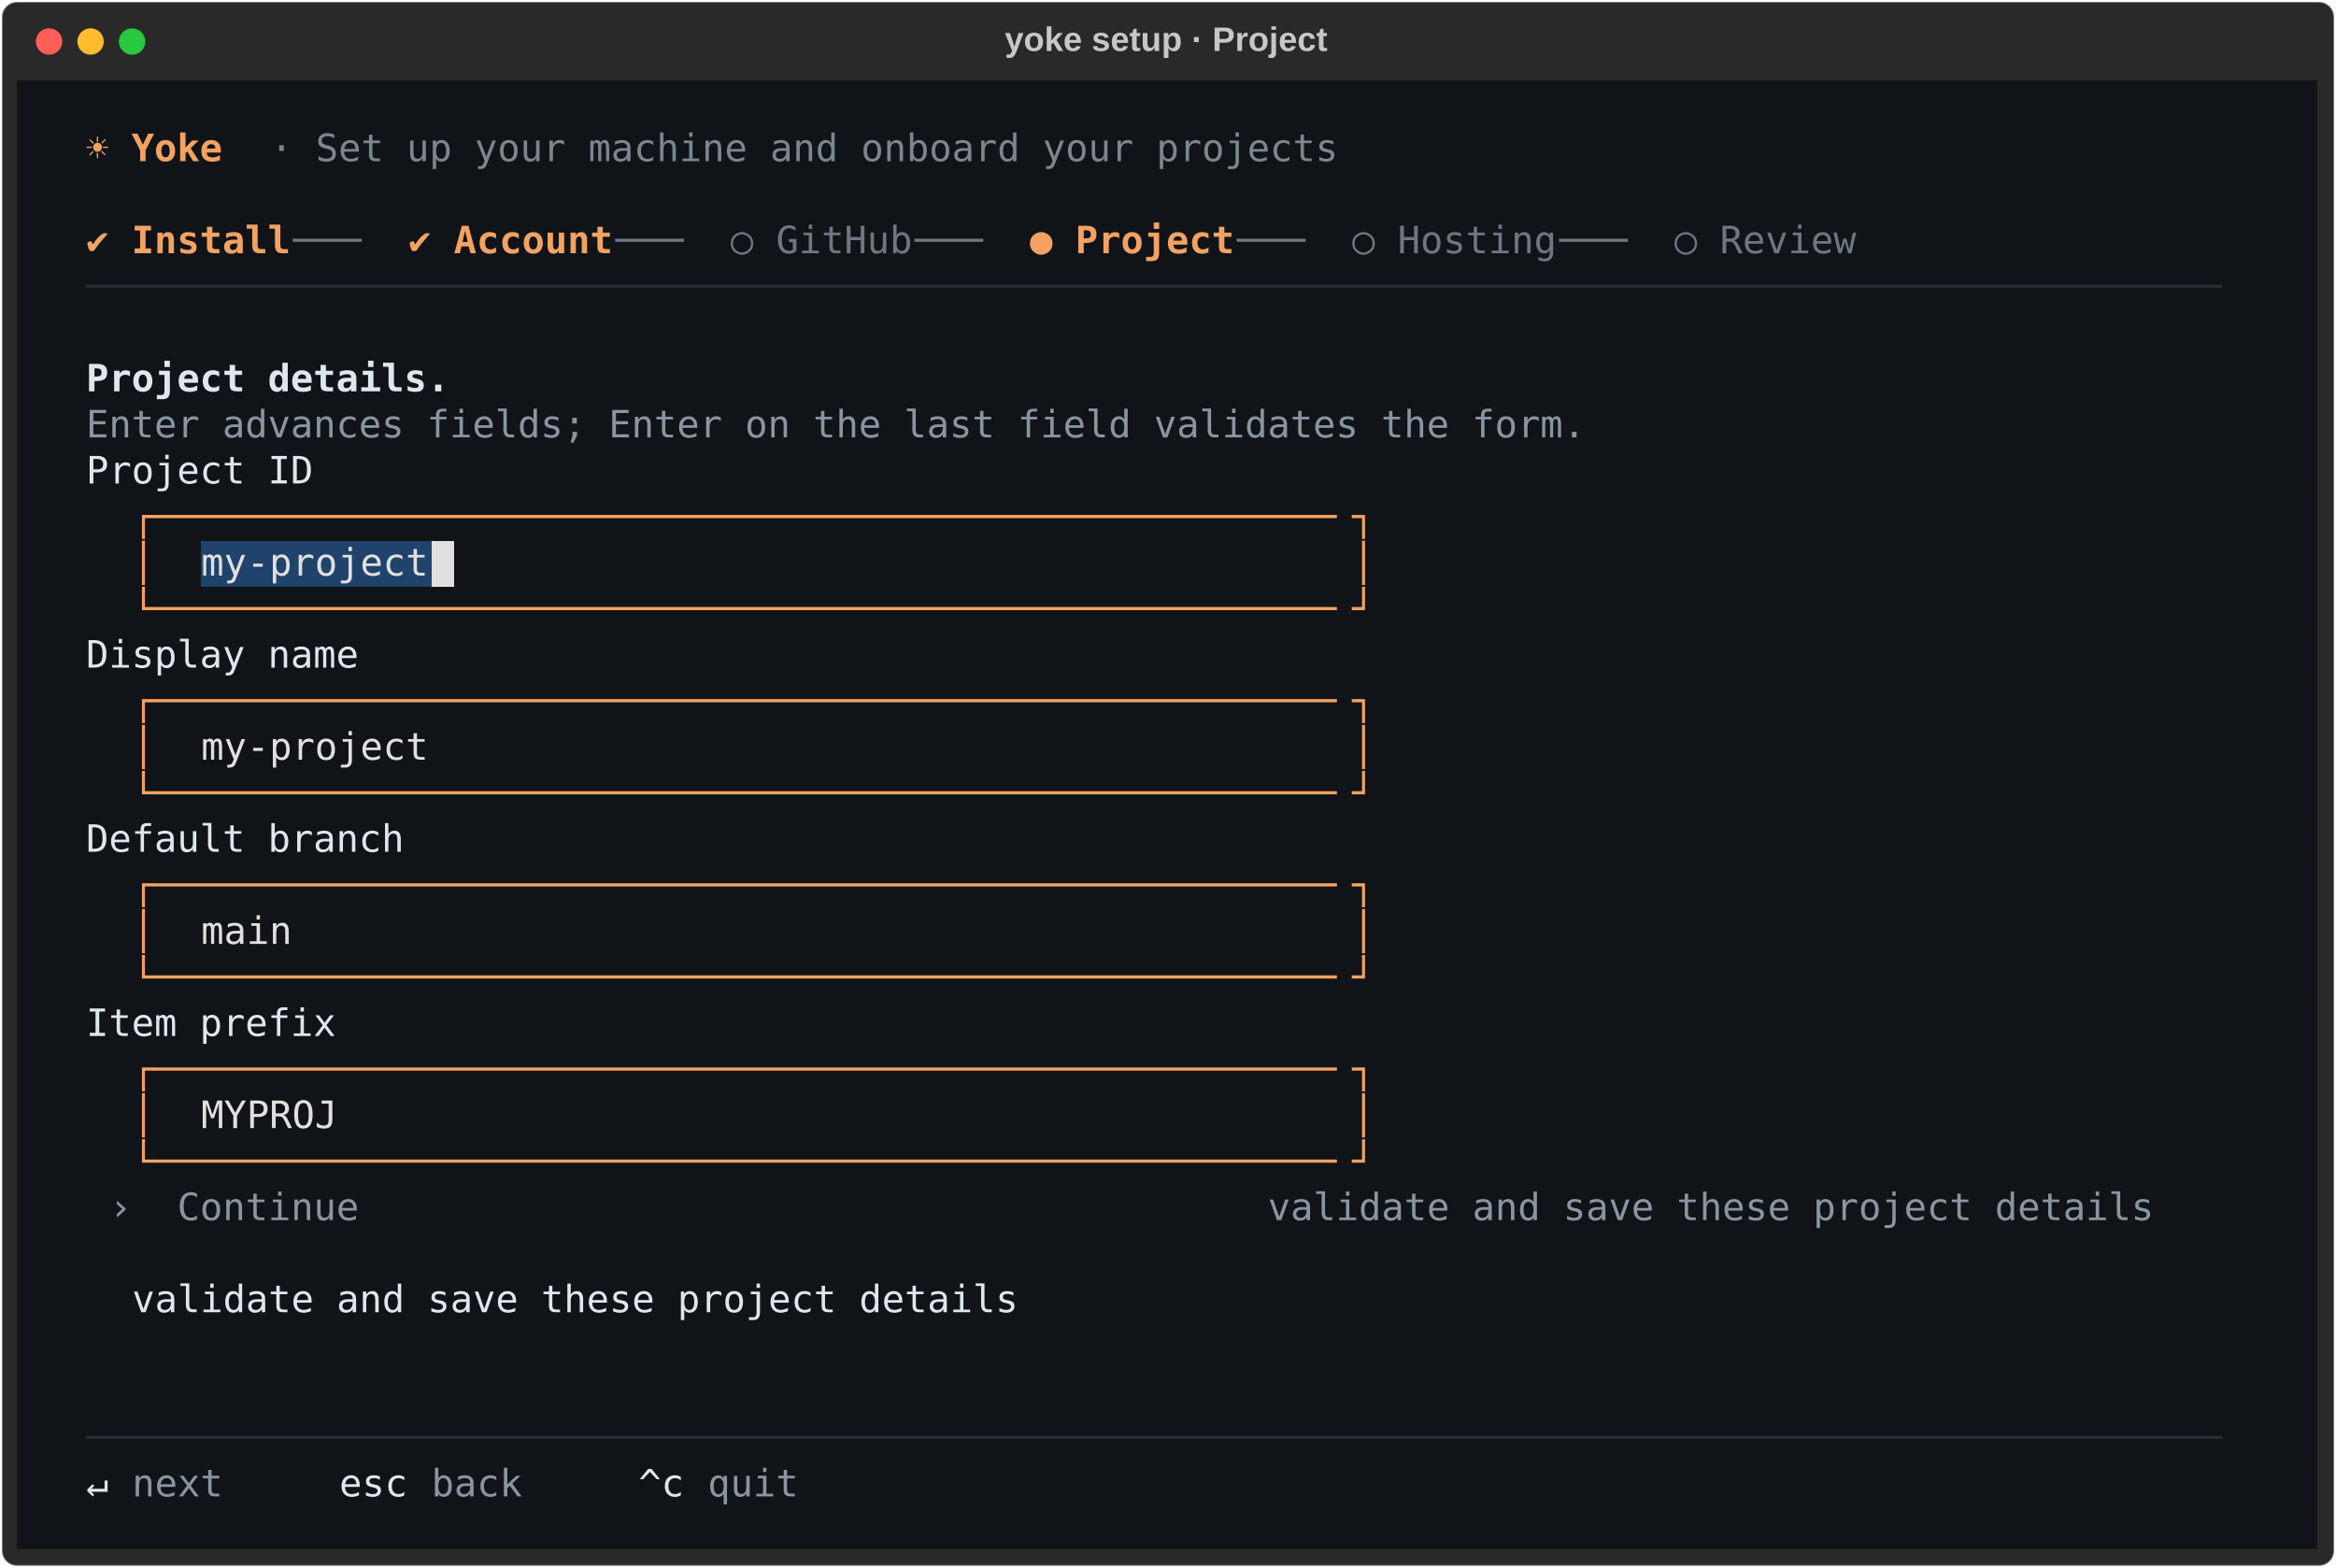
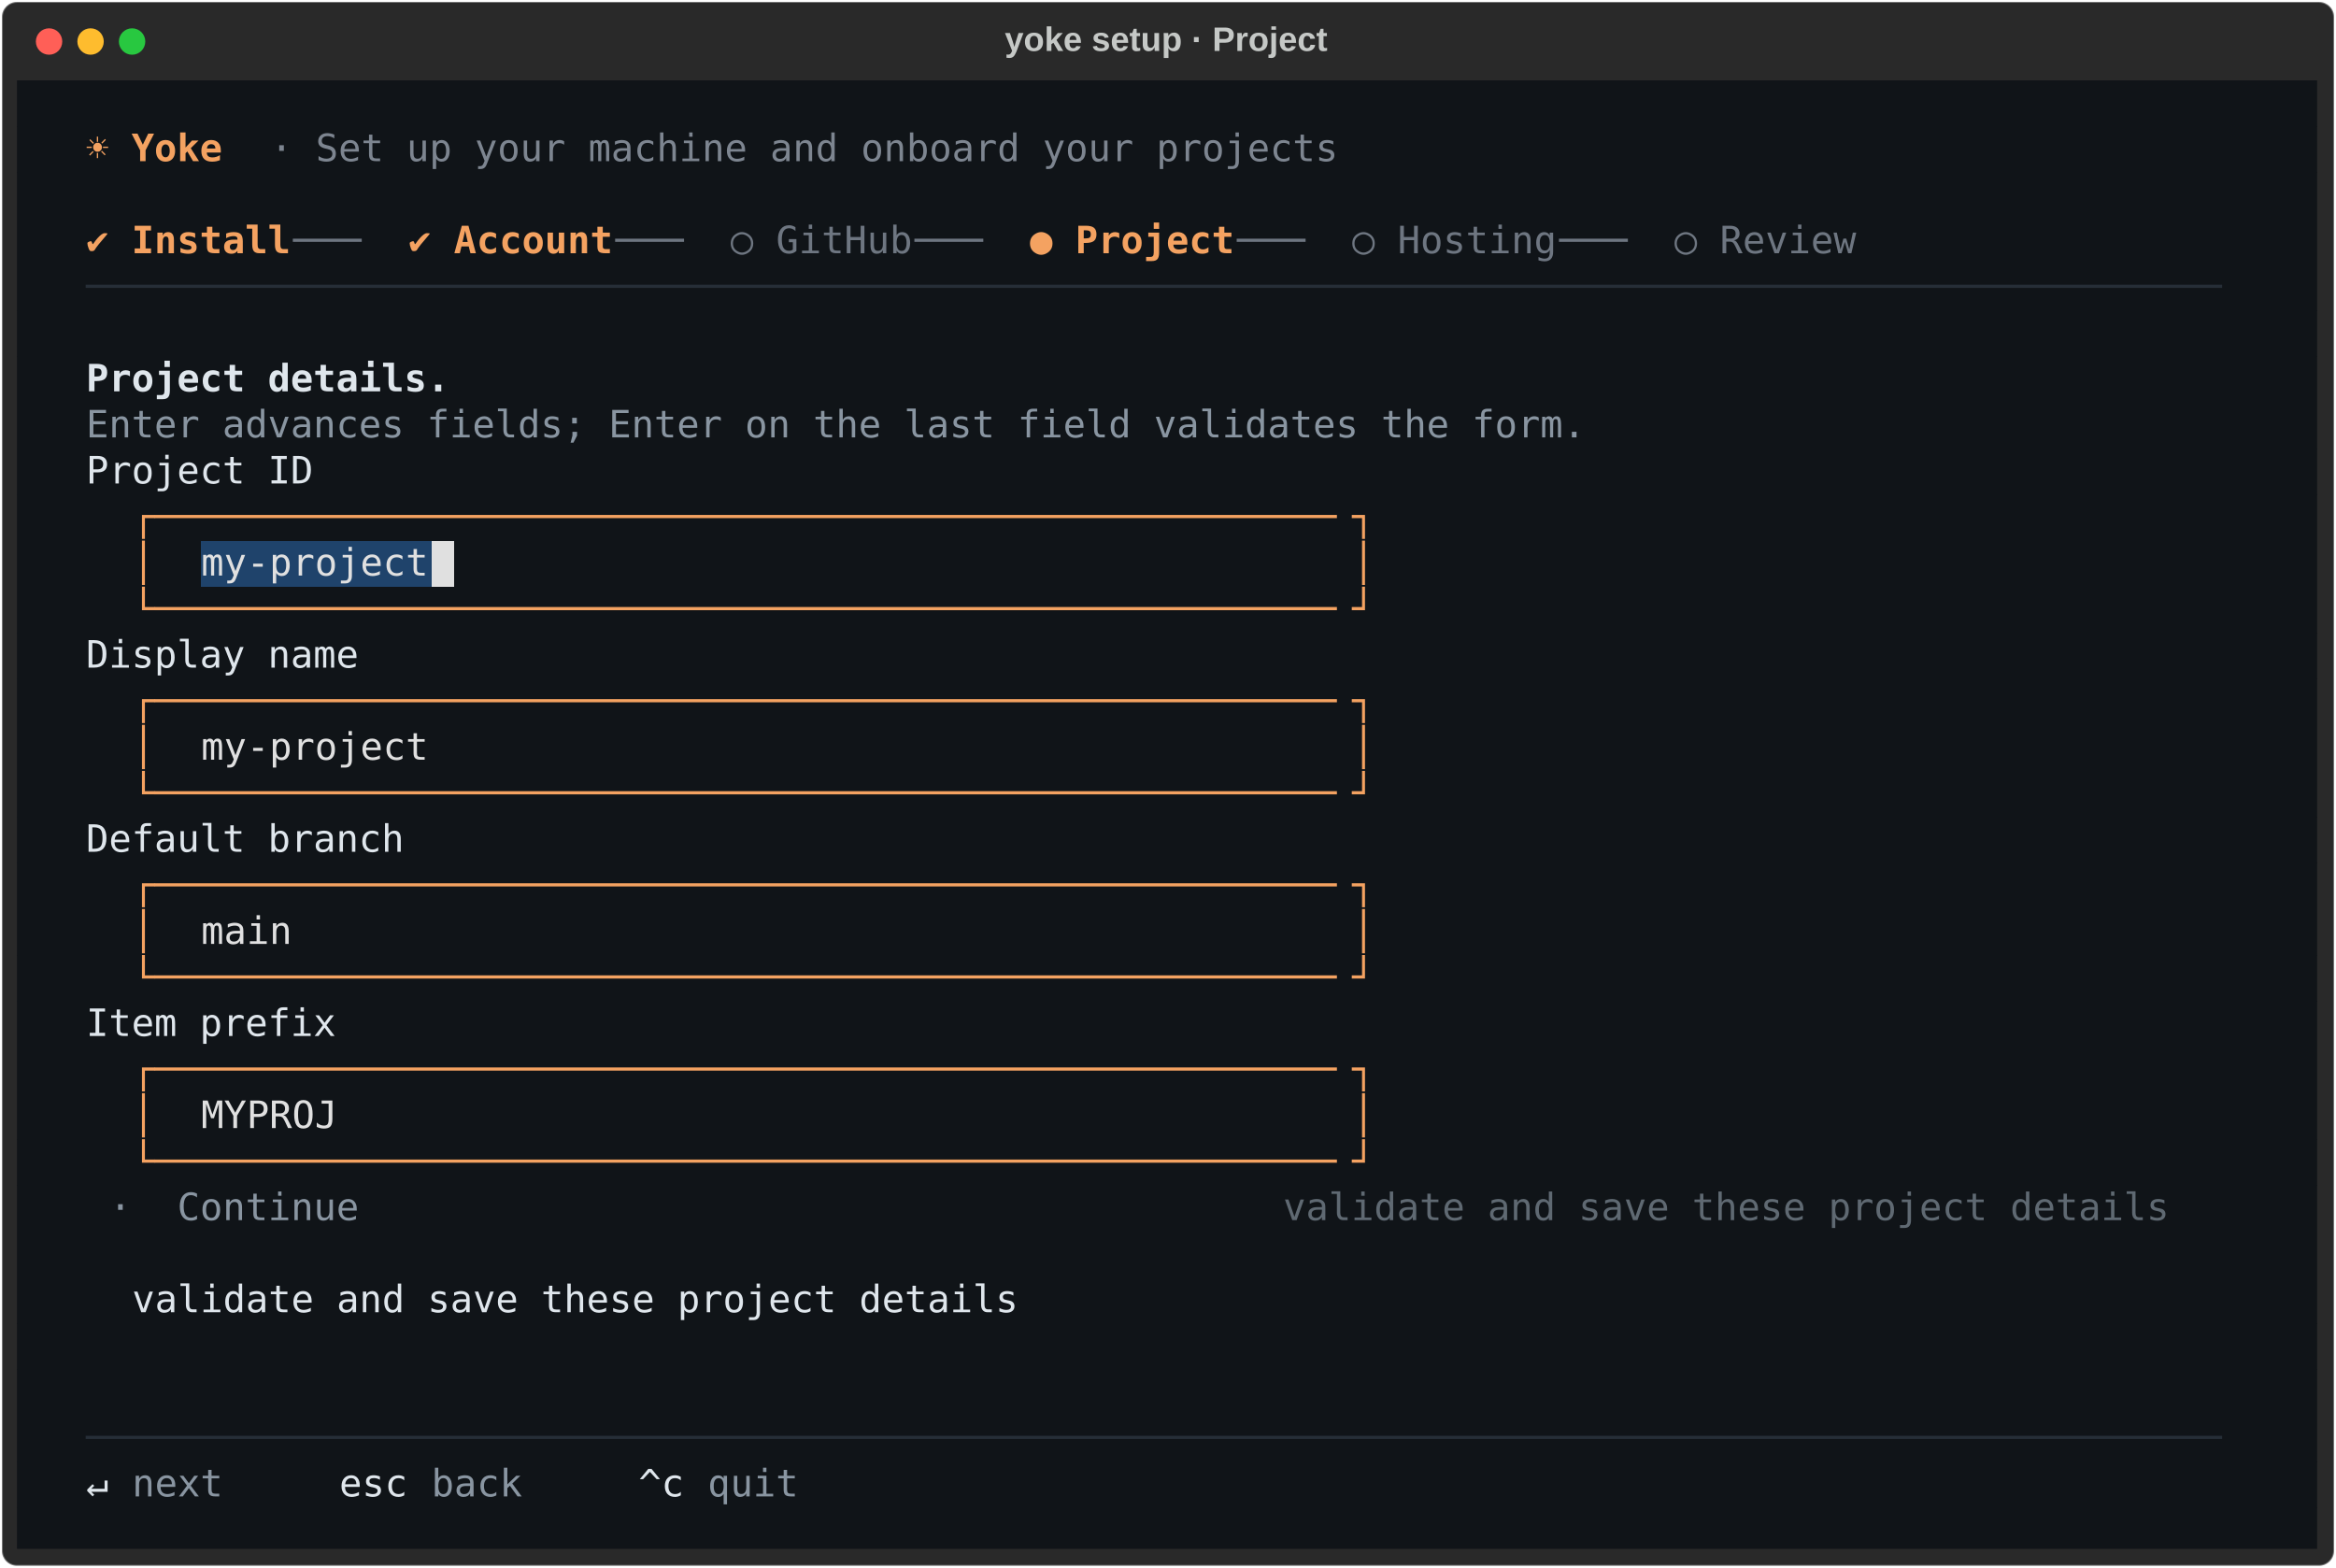
<svg xmlns="http://www.w3.org/2000/svg" class="rich-terminal" viewBox="0 0 1238 830.8">
  <style>

    @font-face {
        font-family: "Fira Code";
        src: local("FiraCode-Regular"),
                url("https://cdnjs.cloudflare.com/ajax/libs/firacode/{{VERSION}}/woff2/FiraCode-Regular.woff2") format("woff2"),
                url("https://cdnjs.cloudflare.com/ajax/libs/firacode/{{VERSION}}/woff/FiraCode-Regular.woff") format("woff");
        font-style: normal;
        font-weight: 400;
    }
    @font-face {
        font-family: "Fira Code";
        src: local("FiraCode-Bold"),
                url("https://cdnjs.cloudflare.com/ajax/libs/firacode/{{VERSION}}/woff2/FiraCode-Bold.woff2") format("woff2"),
                url("https://cdnjs.cloudflare.com/ajax/libs/firacode/{{VERSION}}/woff/FiraCode-Bold.woff") format("woff");
        font-style: bold;
        font-weight: 700;
    }

    .terminal-YOKE-matrix {
        font-family: Fira Code, monospace;
        font-size: 20px;
        line-height: 24.4px;
        font-variant-east-asian: full-width;
    }

    .terminal-YOKE-title {
        font-size: 18px;
        font-weight: bold;
        font-family: arial;
    }

.terminal-YOKE-r2 { fill: #f4a261;font-weight: bold }
.terminal-YOKE-r3 { fill: #dfe6ec }
.terminal-YOKE-r4 { fill: #7d8590 }
.terminal-YOKE-r5 { fill: #6e7681 }
.terminal-YOKE-r6 { fill: #262e37 }
.terminal-YOKE-r7 { fill: #dfe6ec;font-weight: bold }
.terminal-YOKE-r8 { fill: #8995a1 }
.terminal-YOKE-r9 { fill: #f4a261 }
.terminal-YOKE-r10 { fill: #e0e0e0 }
+ .terminal-YOKE-r13 { fill: #5f6972 }
    </style>
  <defs>
    <clipPath id="terminal-YOKE-clip-terminal">
      <rect x="0" y="0" width="1219.0" height="779.8" />
    </clipPath>
    <clipPath id="terminal-YOKE-line-0">
      <rect x="0" y="1.5" width="1220" height="24.65" />
    </clipPath>
    <clipPath id="terminal-YOKE-line-1">
      <rect x="0" y="25.9" width="1220" height="24.65" />
    </clipPath>
    <clipPath id="terminal-YOKE-line-2">
      <rect x="0" y="50.3" width="1220" height="24.65" />
    </clipPath>
    <clipPath id="terminal-YOKE-line-3">
      <rect x="0" y="74.7" width="1220" height="24.65" />
    </clipPath>
    <clipPath id="terminal-YOKE-line-4">
      <rect x="0" y="99.1" width="1220" height="24.65" />
    </clipPath>
    <clipPath id="terminal-YOKE-line-5">
      <rect x="0" y="123.5" width="1220" height="24.65" />
    </clipPath>
    <clipPath id="terminal-YOKE-line-6">
      <rect x="0" y="147.9" width="1220" height="24.65" />
    </clipPath>
    <clipPath id="terminal-YOKE-line-7">
      <rect x="0" y="172.3" width="1220" height="24.65" />
    </clipPath>
    <clipPath id="terminal-YOKE-line-8">
      <rect x="0" y="196.7" width="1220" height="24.65" />
    </clipPath>
    <clipPath id="terminal-YOKE-line-9">
      <rect x="0" y="221.1" width="1220" height="24.65" />
    </clipPath>
    <clipPath id="terminal-YOKE-line-10">
      <rect x="0" y="245.5" width="1220" height="24.65" />
    </clipPath>
    <clipPath id="terminal-YOKE-line-11">
      <rect x="0" y="269.9" width="1220" height="24.65" />
    </clipPath>
    <clipPath id="terminal-YOKE-line-12">
      <rect x="0" y="294.3" width="1220" height="24.65" />
    </clipPath>
    <clipPath id="terminal-YOKE-line-13">
      <rect x="0" y="318.7" width="1220" height="24.65" />
    </clipPath>
    <clipPath id="terminal-YOKE-line-14">
      <rect x="0" y="343.1" width="1220" height="24.65" />
    </clipPath>
    <clipPath id="terminal-YOKE-line-15">
      <rect x="0" y="367.5" width="1220" height="24.65" />
    </clipPath>
    <clipPath id="terminal-YOKE-line-16">
      <rect x="0" y="391.9" width="1220" height="24.65" />
    </clipPath>
    <clipPath id="terminal-YOKE-line-17">
      <rect x="0" y="416.3" width="1220" height="24.65" />
    </clipPath>
    <clipPath id="terminal-YOKE-line-18">
      <rect x="0" y="440.7" width="1220" height="24.65" />
    </clipPath>
    <clipPath id="terminal-YOKE-line-19">
      <rect x="0" y="465.1" width="1220" height="24.65" />
    </clipPath>
    <clipPath id="terminal-YOKE-line-20">
      <rect x="0" y="489.5" width="1220" height="24.65" />
    </clipPath>
    <clipPath id="terminal-YOKE-line-21">
      <rect x="0" y="513.9" width="1220" height="24.65" />
    </clipPath>
    <clipPath id="terminal-YOKE-line-22">
      <rect x="0" y="538.3" width="1220" height="24.65" />
    </clipPath>
    <clipPath id="terminal-YOKE-line-23">
      <rect x="0" y="562.7" width="1220" height="24.65" />
    </clipPath>
    <clipPath id="terminal-YOKE-line-24">
      <rect x="0" y="587.1" width="1220" height="24.65" />
    </clipPath>
    <clipPath id="terminal-YOKE-line-25">
      <rect x="0" y="611.5" width="1220" height="24.65" />
    </clipPath>
    <clipPath id="terminal-YOKE-line-26">
      <rect x="0" y="635.9" width="1220" height="24.65" />
    </clipPath>
    <clipPath id="terminal-YOKE-line-27">
      <rect x="0" y="660.3" width="1220" height="24.65" />
    </clipPath>
    <clipPath id="terminal-YOKE-line-28">
      <rect x="0" y="684.7" width="1220" height="24.65" />
    </clipPath>
    <clipPath id="terminal-YOKE-line-29">
      <rect x="0" y="709.1" width="1220" height="24.65" />
    </clipPath>
    <clipPath id="terminal-YOKE-line-30">
      <rect x="0" y="733.5" width="1220" height="24.65" />
    </clipPath>
  </defs>
  <rect fill="#292929" stroke="rgba(255,255,255,0.35)" stroke-width="1" x="1" y="1" width="1236" height="828.8" rx="8" />
  <text class="terminal-YOKE-title" fill="#c5c8c6" text-anchor="middle" x="618" y="27">yoke setup · Project</text>
  <g transform="translate(26,22)">
    <circle cx="0" cy="0" r="7" fill="#ff5f57" />
    <circle cx="22" cy="0" r="7" fill="#febc2e" />
    <circle cx="44" cy="0" r="7" fill="#28c840" />
  </g>
  <g transform="translate(9, 41)" clip-path="url(#terminal-YOKE-clip-terminal)">
    <rect fill="#101418" x="0" y="1.5" width="1220" height="24.65" shape-rendering="crispEdges" />
    <rect fill="#101418" x="0" y="25.9" width="36.6" height="24.65" shape-rendering="crispEdges" />
    <rect fill="#101418" x="36.6" y="25.9" width="73.2" height="24.65" shape-rendering="crispEdges" />
    <rect fill="#101418" x="109.8" y="25.9" width="24.4" height="24.65" shape-rendering="crispEdges" />
    <rect fill="#101418" x="134.2" y="25.9" width="573.4" height="24.65" shape-rendering="crispEdges" />
    <rect fill="#101418" x="707.6" y="25.9" width="475.8" height="24.65" shape-rendering="crispEdges" />
    <rect fill="#101418" x="1183.4" y="25.9" width="36.6" height="24.65" shape-rendering="crispEdges" />
    <rect fill="#101418" x="0" y="50.3" width="1220" height="24.65" shape-rendering="crispEdges" />
    <rect fill="#101418" x="0" y="74.7" width="36.6" height="24.65" shape-rendering="crispEdges" />
    <rect fill="#101418" x="36.6" y="74.7" width="109.8" height="24.65" shape-rendering="crispEdges" />
    <rect fill="#101418" x="146.4" y="74.7" width="61" height="24.65" shape-rendering="crispEdges" />
    <rect fill="#101418" x="207.4" y="74.7" width="109.8" height="24.65" shape-rendering="crispEdges" />
    <rect fill="#101418" x="317.2" y="74.7" width="61" height="24.65" shape-rendering="crispEdges" />
    <rect fill="#101418" x="378.2" y="74.7" width="97.6" height="24.65" shape-rendering="crispEdges" />
    <rect fill="#101418" x="475.8" y="74.7" width="61" height="24.65" shape-rendering="crispEdges" />
    <rect fill="#101418" x="536.8" y="74.7" width="109.8" height="24.65" shape-rendering="crispEdges" />
    <rect fill="#101418" x="646.6" y="74.7" width="61" height="24.65" shape-rendering="crispEdges" />
    <rect fill="#101418" x="707.6" y="74.7" width="109.8" height="24.65" shape-rendering="crispEdges" />
    <rect fill="#101418" x="817.4" y="74.7" width="61" height="24.65" shape-rendering="crispEdges" />
    <rect fill="#101418" x="878.4" y="74.7" width="97.6" height="24.65" shape-rendering="crispEdges" />
    <rect fill="#101418" x="976" y="74.7" width="207.4" height="24.65" shape-rendering="crispEdges" />
    <rect fill="#101418" x="1183.4" y="74.7" width="36.6" height="24.65" shape-rendering="crispEdges" />
    <rect fill="#101418" x="0" y="99.1" width="36.6" height="24.65" shape-rendering="crispEdges" />
    <rect fill="#101418" x="36.6" y="99.1" width="1146.8" height="24.65" shape-rendering="crispEdges" />
    <rect fill="#101418" x="1183.4" y="99.1" width="36.6" height="24.65" shape-rendering="crispEdges" />
    <rect fill="#101418" x="0" y="123.5" width="1220" height="24.65" shape-rendering="crispEdges" />
    <rect fill="#101418" x="0" y="147.9" width="36.6" height="24.65" shape-rendering="crispEdges" />
    <rect fill="#101418" x="36.6" y="147.9" width="195.2" height="24.65" shape-rendering="crispEdges" />
    <rect fill="#101418" x="231.8" y="147.9" width="951.6" height="24.65" shape-rendering="crispEdges" />
    <rect fill="#101418" x="1183.4" y="147.9" width="36.6" height="24.65" shape-rendering="crispEdges" />
    <rect fill="#101418" x="0" y="172.3" width="36.6" height="24.65" shape-rendering="crispEdges" />
    <rect fill="#101418" x="36.6" y="172.3" width="805.2" height="24.65" shape-rendering="crispEdges" />
    <rect fill="#101418" x="841.8" y="172.3" width="341.6" height="24.65" shape-rendering="crispEdges" />
    <rect fill="#101418" x="1183.4" y="172.3" width="36.6" height="24.65" shape-rendering="crispEdges" />
    <rect fill="#101418" x="0" y="196.7" width="36.6" height="24.65" shape-rendering="crispEdges" />
    <rect fill="#101418" x="36.6" y="196.7" width="146.4" height="24.65" shape-rendering="crispEdges" />
    <rect fill="#101418" x="183" y="196.7" width="1000.4" height="24.65" shape-rendering="crispEdges" />
    <rect fill="#101418" x="1183.4" y="196.7" width="36.6" height="24.65" shape-rendering="crispEdges" />
    <rect fill="#101418" x="0" y="221.1" width="36.6" height="24.65" shape-rendering="crispEdges" />
    <rect fill="#101418" x="36.6" y="221.1" width="24.4" height="24.65" shape-rendering="crispEdges" />
    <rect fill="#101418" x="61" y="221.1" width="12.2" height="24.65" shape-rendering="crispEdges" />
    <rect fill="#101418" x="73.2" y="221.1" width="634.4" height="24.65" shape-rendering="crispEdges" />
    <rect fill="#101418" x="707.6" y="221.1" width="12.2" height="24.65" shape-rendering="crispEdges" />
    <rect fill="#101418" x="719.8" y="221.1" width="463.6" height="24.65" shape-rendering="crispEdges" />
    <rect fill="#101418" x="1183.4" y="221.1" width="36.6" height="24.65" shape-rendering="crispEdges" />
    <rect fill="#101418" x="0" y="245.5" width="36.6" height="24.65" shape-rendering="crispEdges" />
    <rect fill="#101418" x="36.6" y="245.5" width="24.4" height="24.65" shape-rendering="crispEdges" />
    <rect fill="#101418" x="61" y="245.5" width="12.2" height="24.65" shape-rendering="crispEdges" />
    <rect fill="#101418" x="73.2" y="245.5" width="24.4" height="24.65" shape-rendering="crispEdges" />
    <rect fill="#1f436b" x="97.6" y="245.5" width="122" height="24.65" shape-rendering="crispEdges" />
    <rect fill="#e0e0e0" x="219.6" y="245.5" width="12.2" height="24.65" shape-rendering="crispEdges" />
    <rect fill="#101418" x="231.8" y="245.5" width="451.4" height="24.65" shape-rendering="crispEdges" />
    <rect fill="#101418" x="683.2" y="245.5" width="24.4" height="24.65" shape-rendering="crispEdges" />
    <rect fill="#101418" x="707.6" y="245.5" width="12.2" height="24.65" shape-rendering="crispEdges" />
    <rect fill="#101418" x="719.8" y="245.5" width="463.6" height="24.65" shape-rendering="crispEdges" />
    <rect fill="#101418" x="1183.4" y="245.5" width="36.6" height="24.65" shape-rendering="crispEdges" />
    <rect fill="#101418" x="0" y="269.9" width="36.6" height="24.65" shape-rendering="crispEdges" />
    <rect fill="#101418" x="36.6" y="269.9" width="24.4" height="24.65" shape-rendering="crispEdges" />
    <rect fill="#101418" x="61" y="269.9" width="12.2" height="24.65" shape-rendering="crispEdges" />
    <rect fill="#101418" x="73.2" y="269.9" width="634.4" height="24.65" shape-rendering="crispEdges" />
    <rect fill="#101418" x="707.6" y="269.9" width="12.2" height="24.65" shape-rendering="crispEdges" />
    <rect fill="#101418" x="719.8" y="269.9" width="463.6" height="24.65" shape-rendering="crispEdges" />
    <rect fill="#101418" x="1183.4" y="269.9" width="36.6" height="24.65" shape-rendering="crispEdges" />
    <rect fill="#101418" x="0" y="294.3" width="36.6" height="24.65" shape-rendering="crispEdges" />
    <rect fill="#101418" x="36.6" y="294.3" width="170.8" height="24.65" shape-rendering="crispEdges" />
    <rect fill="#101418" x="207.4" y="294.3" width="976" height="24.65" shape-rendering="crispEdges" />
    <rect fill="#101418" x="1183.4" y="294.3" width="36.6" height="24.65" shape-rendering="crispEdges" />
    <rect fill="#101418" x="0" y="318.7" width="36.6" height="24.65" shape-rendering="crispEdges" />
    <rect fill="#101418" x="36.6" y="318.7" width="24.4" height="24.65" shape-rendering="crispEdges" />
    <rect fill="#101418" x="61" y="318.7" width="12.2" height="24.65" shape-rendering="crispEdges" />
    <rect fill="#101418" x="73.2" y="318.7" width="634.4" height="24.65" shape-rendering="crispEdges" />
    <rect fill="#101418" x="707.6" y="318.7" width="12.2" height="24.65" shape-rendering="crispEdges" />
    <rect fill="#101418" x="719.8" y="318.7" width="463.6" height="24.65" shape-rendering="crispEdges" />
    <rect fill="#101418" x="1183.4" y="318.7" width="36.6" height="24.65" shape-rendering="crispEdges" />
    <rect fill="#101418" x="0" y="343.1" width="36.6" height="24.65" shape-rendering="crispEdges" />
    <rect fill="#101418" x="36.6" y="343.1" width="24.4" height="24.65" shape-rendering="crispEdges" />
    <rect fill="#101418" x="61" y="343.1" width="12.2" height="24.65" shape-rendering="crispEdges" />
    <rect fill="#101418" x="73.2" y="343.1" width="24.4" height="24.65" shape-rendering="crispEdges" />
    <rect fill="#101418" x="97.6" y="343.1" width="122" height="24.65" shape-rendering="crispEdges" />
    <rect fill="#101418" x="219.6" y="343.1" width="463.6" height="24.65" shape-rendering="crispEdges" />
    <rect fill="#101418" x="683.2" y="343.1" width="24.4" height="24.65" shape-rendering="crispEdges" />
    <rect fill="#101418" x="707.6" y="343.1" width="12.2" height="24.65" shape-rendering="crispEdges" />
    <rect fill="#101418" x="719.8" y="343.1" width="463.6" height="24.65" shape-rendering="crispEdges" />
    <rect fill="#101418" x="1183.4" y="343.1" width="36.6" height="24.65" shape-rendering="crispEdges" />
    <rect fill="#101418" x="0" y="367.5" width="36.6" height="24.65" shape-rendering="crispEdges" />
    <rect fill="#101418" x="36.6" y="367.5" width="24.4" height="24.65" shape-rendering="crispEdges" />
    <rect fill="#101418" x="61" y="367.5" width="12.2" height="24.65" shape-rendering="crispEdges" />
    <rect fill="#101418" x="73.2" y="367.5" width="634.4" height="24.65" shape-rendering="crispEdges" />
    <rect fill="#101418" x="707.6" y="367.5" width="12.2" height="24.65" shape-rendering="crispEdges" />
    <rect fill="#101418" x="719.8" y="367.5" width="463.6" height="24.65" shape-rendering="crispEdges" />
    <rect fill="#101418" x="1183.4" y="367.5" width="36.6" height="24.65" shape-rendering="crispEdges" />
    <rect fill="#101418" x="0" y="391.9" width="36.6" height="24.65" shape-rendering="crispEdges" />
    <rect fill="#101418" x="36.6" y="391.9" width="195.2" height="24.65" shape-rendering="crispEdges" />
    <rect fill="#101418" x="231.8" y="391.9" width="951.6" height="24.65" shape-rendering="crispEdges" />
    <rect fill="#101418" x="1183.4" y="391.9" width="36.6" height="24.65" shape-rendering="crispEdges" />
    <rect fill="#101418" x="0" y="416.3" width="36.6" height="24.65" shape-rendering="crispEdges" />
    <rect fill="#101418" x="36.6" y="416.3" width="24.4" height="24.65" shape-rendering="crispEdges" />
    <rect fill="#101418" x="61" y="416.3" width="12.2" height="24.65" shape-rendering="crispEdges" />
    <rect fill="#101418" x="73.2" y="416.3" width="634.4" height="24.65" shape-rendering="crispEdges" />
    <rect fill="#101418" x="707.6" y="416.3" width="12.2" height="24.65" shape-rendering="crispEdges" />
    <rect fill="#101418" x="719.8" y="416.3" width="463.6" height="24.65" shape-rendering="crispEdges" />
    <rect fill="#101418" x="1183.4" y="416.3" width="36.6" height="24.65" shape-rendering="crispEdges" />
    <rect fill="#101418" x="0" y="440.7" width="36.6" height="24.65" shape-rendering="crispEdges" />
    <rect fill="#101418" x="36.6" y="440.7" width="24.4" height="24.65" shape-rendering="crispEdges" />
    <rect fill="#101418" x="61" y="440.7" width="12.2" height="24.65" shape-rendering="crispEdges" />
    <rect fill="#101418" x="73.2" y="440.7" width="24.4" height="24.65" shape-rendering="crispEdges" />
    <rect fill="#101418" x="97.6" y="440.7" width="48.8" height="24.65" shape-rendering="crispEdges" />
    <rect fill="#101418" x="146.4" y="440.7" width="536.8" height="24.65" shape-rendering="crispEdges" />
    <rect fill="#101418" x="683.2" y="440.7" width="24.4" height="24.65" shape-rendering="crispEdges" />
    <rect fill="#101418" x="707.6" y="440.7" width="12.2" height="24.65" shape-rendering="crispEdges" />
    <rect fill="#101418" x="719.8" y="440.7" width="463.6" height="24.65" shape-rendering="crispEdges" />
    <rect fill="#101418" x="1183.4" y="440.7" width="36.6" height="24.65" shape-rendering="crispEdges" />
    <rect fill="#101418" x="0" y="465.1" width="36.6" height="24.65" shape-rendering="crispEdges" />
    <rect fill="#101418" x="36.6" y="465.1" width="24.4" height="24.65" shape-rendering="crispEdges" />
    <rect fill="#101418" x="61" y="465.1" width="12.2" height="24.65" shape-rendering="crispEdges" />
    <rect fill="#101418" x="73.2" y="465.1" width="634.4" height="24.65" shape-rendering="crispEdges" />
    <rect fill="#101418" x="707.6" y="465.1" width="12.2" height="24.65" shape-rendering="crispEdges" />
    <rect fill="#101418" x="719.8" y="465.1" width="463.6" height="24.65" shape-rendering="crispEdges" />
    <rect fill="#101418" x="1183.4" y="465.1" width="36.6" height="24.65" shape-rendering="crispEdges" />
    <rect fill="#101418" x="0" y="489.5" width="36.6" height="24.65" shape-rendering="crispEdges" />
    <rect fill="#101418" x="36.6" y="489.5" width="158.6" height="24.65" shape-rendering="crispEdges" />
    <rect fill="#101418" x="195.2" y="489.5" width="988.2" height="24.65" shape-rendering="crispEdges" />
    <rect fill="#101418" x="1183.4" y="489.5" width="36.6" height="24.65" shape-rendering="crispEdges" />
    <rect fill="#101418" x="0" y="513.9" width="36.6" height="24.65" shape-rendering="crispEdges" />
    <rect fill="#101418" x="36.6" y="513.9" width="24.4" height="24.65" shape-rendering="crispEdges" />
    <rect fill="#101418" x="61" y="513.9" width="12.2" height="24.65" shape-rendering="crispEdges" />
    <rect fill="#101418" x="73.2" y="513.9" width="634.4" height="24.65" shape-rendering="crispEdges" />
    <rect fill="#101418" x="707.6" y="513.9" width="12.2" height="24.65" shape-rendering="crispEdges" />
    <rect fill="#101418" x="719.8" y="513.9" width="463.6" height="24.65" shape-rendering="crispEdges" />
    <rect fill="#101418" x="1183.4" y="513.9" width="36.6" height="24.65" shape-rendering="crispEdges" />
    <rect fill="#101418" x="0" y="538.3" width="36.6" height="24.65" shape-rendering="crispEdges" />
    <rect fill="#101418" x="36.6" y="538.3" width="24.4" height="24.65" shape-rendering="crispEdges" />
    <rect fill="#101418" x="61" y="538.3" width="12.2" height="24.65" shape-rendering="crispEdges" />
    <rect fill="#101418" x="73.2" y="538.3" width="24.4" height="24.65" shape-rendering="crispEdges" />
    <rect fill="#101418" x="97.6" y="538.3" width="73.2" height="24.65" shape-rendering="crispEdges" />
    <rect fill="#101418" x="170.8" y="538.3" width="512.4" height="24.65" shape-rendering="crispEdges" />
    <rect fill="#101418" x="683.2" y="538.3" width="24.4" height="24.65" shape-rendering="crispEdges" />
    <rect fill="#101418" x="707.6" y="538.3" width="12.2" height="24.65" shape-rendering="crispEdges" />
    <rect fill="#101418" x="719.8" y="538.3" width="463.6" height="24.65" shape-rendering="crispEdges" />
    <rect fill="#101418" x="1183.4" y="538.3" width="36.6" height="24.65" shape-rendering="crispEdges" />
    <rect fill="#101418" x="0" y="562.7" width="36.6" height="24.65" shape-rendering="crispEdges" />
    <rect fill="#101418" x="36.6" y="562.7" width="24.4" height="24.65" shape-rendering="crispEdges" />
    <rect fill="#101418" x="61" y="562.7" width="12.2" height="24.65" shape-rendering="crispEdges" />
    <rect fill="#101418" x="73.2" y="562.7" width="634.4" height="24.65" shape-rendering="crispEdges" />
    <rect fill="#101418" x="707.6" y="562.7" width="12.2" height="24.65" shape-rendering="crispEdges" />
    <rect fill="#101418" x="719.8" y="562.7" width="463.6" height="24.65" shape-rendering="crispEdges" />
    <rect fill="#101418" x="1183.4" y="562.7" width="36.6" height="24.65" shape-rendering="crispEdges" />
    <rect fill="#101418" x="0" y="587.1" width="36.6" height="24.65" shape-rendering="crispEdges" />
    <rect fill="#101418" x="36.6" y="587.1" width="12.2" height="24.65" shape-rendering="crispEdges" />
-     <rect fill="#101418" x="48.8" y="587.1" width="1098" height="24.65" shape-rendering="crispEdges" />
+     <rect fill="#101418" x="48.8" y="587.1" width="622.2" height="24.65" shape-rendering="crispEdges" />
+     <rect fill="#101418" x="671" y="587.1" width="475.8" height="24.65" shape-rendering="crispEdges" />
    <rect fill="#101418" x="1146.8" y="587.1" width="36.6" height="24.65" shape-rendering="crispEdges" />
    <rect fill="#101418" x="1183.4" y="587.1" width="36.6" height="24.65" shape-rendering="crispEdges" />
    <rect fill="#101418" x="0" y="611.5" width="36.6" height="24.65" shape-rendering="crispEdges" />
    <rect fill="#101418" x="36.6" y="611.5" width="1110.2" height="24.65" shape-rendering="crispEdges" />
    <rect fill="#101418" x="1146.8" y="611.5" width="36.6" height="24.65" shape-rendering="crispEdges" />
    <rect fill="#101418" x="1183.4" y="611.5" width="36.6" height="24.65" shape-rendering="crispEdges" />
    <rect fill="#101418" x="0" y="635.9" width="36.6" height="24.65" shape-rendering="crispEdges" />
    <rect fill="#101418" x="36.6" y="635.9" width="24.4" height="24.65" shape-rendering="crispEdges" />
    <rect fill="#101418" x="61" y="635.9" width="475.8" height="24.65" shape-rendering="crispEdges" />
    <rect fill="#101418" x="536.8" y="635.9" width="573.4" height="24.65" shape-rendering="crispEdges" />
    <rect fill="#101418" x="1110.2" y="635.9" width="36.6" height="24.65" shape-rendering="crispEdges" />
    <rect fill="#101418" x="1146.8" y="635.9" width="36.6" height="24.65" shape-rendering="crispEdges" />
    <rect fill="#101418" x="1183.4" y="635.9" width="36.6" height="24.65" shape-rendering="crispEdges" />
    <rect fill="#101418" x="0" y="660.3" width="36.6" height="24.65" shape-rendering="crispEdges" />
    <rect fill="#101418" x="36.6" y="660.3" width="1146.8" height="24.65" shape-rendering="crispEdges" />
    <rect fill="#101418" x="1183.4" y="660.3" width="36.6" height="24.65" shape-rendering="crispEdges" />
    <rect fill="#101418" x="0" y="684.7" width="36.6" height="24.65" shape-rendering="crispEdges" />
    <rect fill="#101418" x="36.6" y="684.7" width="1146.8" height="24.65" shape-rendering="crispEdges" />
    <rect fill="#101418" x="1183.4" y="684.7" width="36.6" height="24.65" shape-rendering="crispEdges" />
    <rect fill="#101418" x="0" y="709.1" width="36.6" height="24.65" shape-rendering="crispEdges" />
    <rect fill="#101418" x="36.6" y="709.1" width="1146.8" height="24.65" shape-rendering="crispEdges" />
    <rect fill="#101418" x="1183.4" y="709.1" width="36.6" height="24.65" shape-rendering="crispEdges" />
    <rect fill="#101418" x="0" y="733.5" width="36.6" height="24.65" shape-rendering="crispEdges" />
    <rect fill="#101418" x="36.6" y="733.5" width="12.2" height="24.65" shape-rendering="crispEdges" />
    <rect fill="#101418" x="48.8" y="733.5" width="12.2" height="24.65" shape-rendering="crispEdges" />
    <rect fill="#101418" x="61" y="733.5" width="48.8" height="24.65" shape-rendering="crispEdges" />
    <rect fill="#101418" x="109.8" y="733.5" width="61" height="24.65" shape-rendering="crispEdges" />
    <rect fill="#101418" x="170.8" y="733.5" width="36.6" height="24.65" shape-rendering="crispEdges" />
    <rect fill="#101418" x="207.4" y="733.5" width="12.2" height="24.65" shape-rendering="crispEdges" />
    <rect fill="#101418" x="219.6" y="733.5" width="48.8" height="24.65" shape-rendering="crispEdges" />
    <rect fill="#101418" x="268.4" y="733.5" width="61" height="24.65" shape-rendering="crispEdges" />
    <rect fill="#101418" x="329.4" y="733.5" width="24.4" height="24.65" shape-rendering="crispEdges" />
    <rect fill="#101418" x="353.8" y="733.5" width="12.2" height="24.65" shape-rendering="crispEdges" />
    <rect fill="#101418" x="366" y="733.5" width="48.8" height="24.65" shape-rendering="crispEdges" />
    <rect fill="#101418" x="414.8" y="733.5" width="768.6" height="24.65" shape-rendering="crispEdges" />
    <rect fill="#101418" x="1183.4" y="733.5" width="36.6" height="24.65" shape-rendering="crispEdges" />
    <rect fill="#101418" x="0" y="757.9" width="1220" height="24.65" shape-rendering="crispEdges" />
    <g class="terminal-YOKE-matrix">
      <text class="terminal-YOKE-r2" x="36.6" y="44.4" textLength="73.2" clip-path="url(#terminal-YOKE-line-1)">☀ Yoke</text>
      <text class="terminal-YOKE-r4" x="134.2" y="44.4" textLength="573.4" clip-path="url(#terminal-YOKE-line-1)">· Set up your machine and onboard your projects</text>
      <text class="terminal-YOKE-r2" x="36.6" y="93.2" textLength="109.8" clip-path="url(#terminal-YOKE-line-3)">✔ Install</text>
      <text class="terminal-YOKE-r5" x="146.4" y="93.2" textLength="61" clip-path="url(#terminal-YOKE-line-3)"> ─── </text>
      <text class="terminal-YOKE-r2" x="207.4" y="93.2" textLength="109.8" clip-path="url(#terminal-YOKE-line-3)">✔ Account</text>
      <text class="terminal-YOKE-r5" x="317.2" y="93.2" textLength="61" clip-path="url(#terminal-YOKE-line-3)"> ─── </text>
      <text class="terminal-YOKE-r5" x="378.2" y="93.2" textLength="97.6" clip-path="url(#terminal-YOKE-line-3)">○ GitHub</text>
      <text class="terminal-YOKE-r5" x="475.8" y="93.2" textLength="61" clip-path="url(#terminal-YOKE-line-3)"> ─── </text>
      <text class="terminal-YOKE-r2" x="536.8" y="93.2" textLength="109.8" clip-path="url(#terminal-YOKE-line-3)">● Project</text>
      <text class="terminal-YOKE-r5" x="646.6" y="93.2" textLength="61" clip-path="url(#terminal-YOKE-line-3)"> ─── </text>
      <text class="terminal-YOKE-r5" x="707.6" y="93.2" textLength="109.8" clip-path="url(#terminal-YOKE-line-3)">○ Hosting</text>
      <text class="terminal-YOKE-r5" x="817.4" y="93.2" textLength="61" clip-path="url(#terminal-YOKE-line-3)"> ─── </text>
      <text class="terminal-YOKE-r5" x="878.4" y="93.2" textLength="97.6" clip-path="url(#terminal-YOKE-line-3)">○ Review</text>
      <text class="terminal-YOKE-r6" x="36.6" y="117.6" textLength="1146.8" clip-path="url(#terminal-YOKE-line-4)">──────────────────────────────────────────────────────────────────────────────────────────────</text>
      <text class="terminal-YOKE-r7" x="36.6" y="166.4" textLength="195.2" clip-path="url(#terminal-YOKE-line-6)">Project details.</text>
      <text class="terminal-YOKE-r8" x="36.6" y="190.8" textLength="805.2" clip-path="url(#terminal-YOKE-line-7)">Enter advances fields; Enter on the last field validates the form.</text>
      <text class="terminal-YOKE-r3" x="36.6" y="215.2" textLength="146.4" clip-path="url(#terminal-YOKE-line-8)">  Project ID</text>
      <text class="terminal-YOKE-r9" x="61" y="239.6" textLength="12.2" clip-path="url(#terminal-YOKE-line-9)">┌</text>
      <text class="terminal-YOKE-r9" x="73.2" y="239.6" textLength="634.4" clip-path="url(#terminal-YOKE-line-9)">────────────────────────────────────────────────────</text>
      <text class="terminal-YOKE-r9" x="707.6" y="239.6" textLength="12.2" clip-path="url(#terminal-YOKE-line-9)">┐</text>
      <text class="terminal-YOKE-r9" x="61" y="264" textLength="12.2" clip-path="url(#terminal-YOKE-line-10)">│</text>
      <text class="terminal-YOKE-r10" x="97.6" y="264" textLength="122" clip-path="url(#terminal-YOKE-line-10)">my-project</text>
      <text class="terminal-YOKE-r9" x="707.6" y="264" textLength="12.2" clip-path="url(#terminal-YOKE-line-10)">│</text>
      <text class="terminal-YOKE-r9" x="61" y="288.4" textLength="12.2" clip-path="url(#terminal-YOKE-line-11)">└</text>
      <text class="terminal-YOKE-r9" x="73.2" y="288.4" textLength="634.4" clip-path="url(#terminal-YOKE-line-11)">────────────────────────────────────────────────────</text>
      <text class="terminal-YOKE-r9" x="707.6" y="288.4" textLength="12.2" clip-path="url(#terminal-YOKE-line-11)">┘</text>
      <text class="terminal-YOKE-r3" x="36.6" y="312.8" textLength="170.8" clip-path="url(#terminal-YOKE-line-12)">  Display name</text>
      <text class="terminal-YOKE-r9" x="61" y="337.2" textLength="12.2" clip-path="url(#terminal-YOKE-line-13)">┌</text>
      <text class="terminal-YOKE-r9" x="73.2" y="337.2" textLength="634.4" clip-path="url(#terminal-YOKE-line-13)">────────────────────────────────────────────────────</text>
      <text class="terminal-YOKE-r9" x="707.6" y="337.2" textLength="12.2" clip-path="url(#terminal-YOKE-line-13)">┐</text>
      <text class="terminal-YOKE-r9" x="61" y="361.6" textLength="12.2" clip-path="url(#terminal-YOKE-line-14)">│</text>
      <text class="terminal-YOKE-r10" x="97.6" y="361.6" textLength="122" clip-path="url(#terminal-YOKE-line-14)">my-project</text>
      <text class="terminal-YOKE-r9" x="707.6" y="361.6" textLength="12.2" clip-path="url(#terminal-YOKE-line-14)">│</text>
      <text class="terminal-YOKE-r9" x="61" y="386" textLength="12.2" clip-path="url(#terminal-YOKE-line-15)">└</text>
      <text class="terminal-YOKE-r9" x="73.2" y="386" textLength="634.4" clip-path="url(#terminal-YOKE-line-15)">────────────────────────────────────────────────────</text>
      <text class="terminal-YOKE-r9" x="707.6" y="386" textLength="12.2" clip-path="url(#terminal-YOKE-line-15)">┘</text>
      <text class="terminal-YOKE-r3" x="36.6" y="410.4" textLength="195.2" clip-path="url(#terminal-YOKE-line-16)">  Default branch</text>
      <text class="terminal-YOKE-r9" x="61" y="434.8" textLength="12.2" clip-path="url(#terminal-YOKE-line-17)">┌</text>
      <text class="terminal-YOKE-r9" x="73.2" y="434.8" textLength="634.4" clip-path="url(#terminal-YOKE-line-17)">────────────────────────────────────────────────────</text>
      <text class="terminal-YOKE-r9" x="707.6" y="434.8" textLength="12.2" clip-path="url(#terminal-YOKE-line-17)">┐</text>
      <text class="terminal-YOKE-r9" x="61" y="459.2" textLength="12.2" clip-path="url(#terminal-YOKE-line-18)">│</text>
      <text class="terminal-YOKE-r10" x="97.6" y="459.2" textLength="48.8" clip-path="url(#terminal-YOKE-line-18)">main</text>
      <text class="terminal-YOKE-r9" x="707.6" y="459.2" textLength="12.2" clip-path="url(#terminal-YOKE-line-18)">│</text>
      <text class="terminal-YOKE-r9" x="61" y="483.6" textLength="12.2" clip-path="url(#terminal-YOKE-line-19)">└</text>
      <text class="terminal-YOKE-r9" x="73.2" y="483.6" textLength="634.4" clip-path="url(#terminal-YOKE-line-19)">────────────────────────────────────────────────────</text>
      <text class="terminal-YOKE-r9" x="707.6" y="483.6" textLength="12.2" clip-path="url(#terminal-YOKE-line-19)">┘</text>
      <text class="terminal-YOKE-r3" x="36.6" y="508" textLength="158.6" clip-path="url(#terminal-YOKE-line-20)">  Item prefix</text>
      <text class="terminal-YOKE-r9" x="61" y="532.4" textLength="12.2" clip-path="url(#terminal-YOKE-line-21)">┌</text>
      <text class="terminal-YOKE-r9" x="73.2" y="532.4" textLength="634.4" clip-path="url(#terminal-YOKE-line-21)">────────────────────────────────────────────────────</text>
      <text class="terminal-YOKE-r9" x="707.6" y="532.4" textLength="12.2" clip-path="url(#terminal-YOKE-line-21)">┐</text>
      <text class="terminal-YOKE-r9" x="61" y="556.8" textLength="12.2" clip-path="url(#terminal-YOKE-line-22)">│</text>
      <text class="terminal-YOKE-r10" x="97.6" y="556.8" textLength="73.2" clip-path="url(#terminal-YOKE-line-22)">MYPROJ</text>
      <text class="terminal-YOKE-r9" x="707.6" y="556.8" textLength="12.2" clip-path="url(#terminal-YOKE-line-22)">│</text>
      <text class="terminal-YOKE-r9" x="61" y="581.2" textLength="12.2" clip-path="url(#terminal-YOKE-line-23)">└</text>
      <text class="terminal-YOKE-r9" x="73.2" y="581.2" textLength="634.4" clip-path="url(#terminal-YOKE-line-23)">────────────────────────────────────────────────────</text>
      <text class="terminal-YOKE-r9" x="707.6" y="581.2" textLength="12.2" clip-path="url(#terminal-YOKE-line-23)">┘</text>
-       <text class="terminal-YOKE-r8" x="48.8" y="605.6" textLength="1098" clip-path="url(#terminal-YOKE-line-24)">›  Continue                                        validate and save these project details</text>
+       <text class="terminal-YOKE-r8" x="48.8" y="605.6" textLength="622.2" clip-path="url(#terminal-YOKE-line-24)"> ·  Continue                                       </text>
+       <text class="terminal-YOKE-r13" x="671" y="605.6" textLength="475.8" clip-path="url(#terminal-YOKE-line-24)">validate and save these project details</text>
      <text class="terminal-YOKE-r3" x="61" y="654.4" textLength="475.8" clip-path="url(#terminal-YOKE-line-26)">validate and save these project details</text>
      <text class="terminal-YOKE-r6" x="36.6" y="727.6" textLength="1146.8" clip-path="url(#terminal-YOKE-line-29)">──────────────────────────────────────────────────────────────────────────────────────────────</text>
      <text class="terminal-YOKE-r3" x="36.6" y="752" textLength="12.2" clip-path="url(#terminal-YOKE-line-30)">↵</text>
      <text class="terminal-YOKE-r8" x="61" y="752" textLength="48.8" clip-path="url(#terminal-YOKE-line-30)">next</text>
      <text class="terminal-YOKE-r3" x="170.8" y="752" textLength="36.6" clip-path="url(#terminal-YOKE-line-30)">esc</text>
      <text class="terminal-YOKE-r8" x="219.6" y="752" textLength="48.8" clip-path="url(#terminal-YOKE-line-30)">back</text>
      <text class="terminal-YOKE-r3" x="329.4" y="752" textLength="24.4" clip-path="url(#terminal-YOKE-line-30)">^c</text>
      <text class="terminal-YOKE-r8" x="366" y="752" textLength="48.8" clip-path="url(#terminal-YOKE-line-30)">quit</text>
    </g>
  </g>
</svg>
